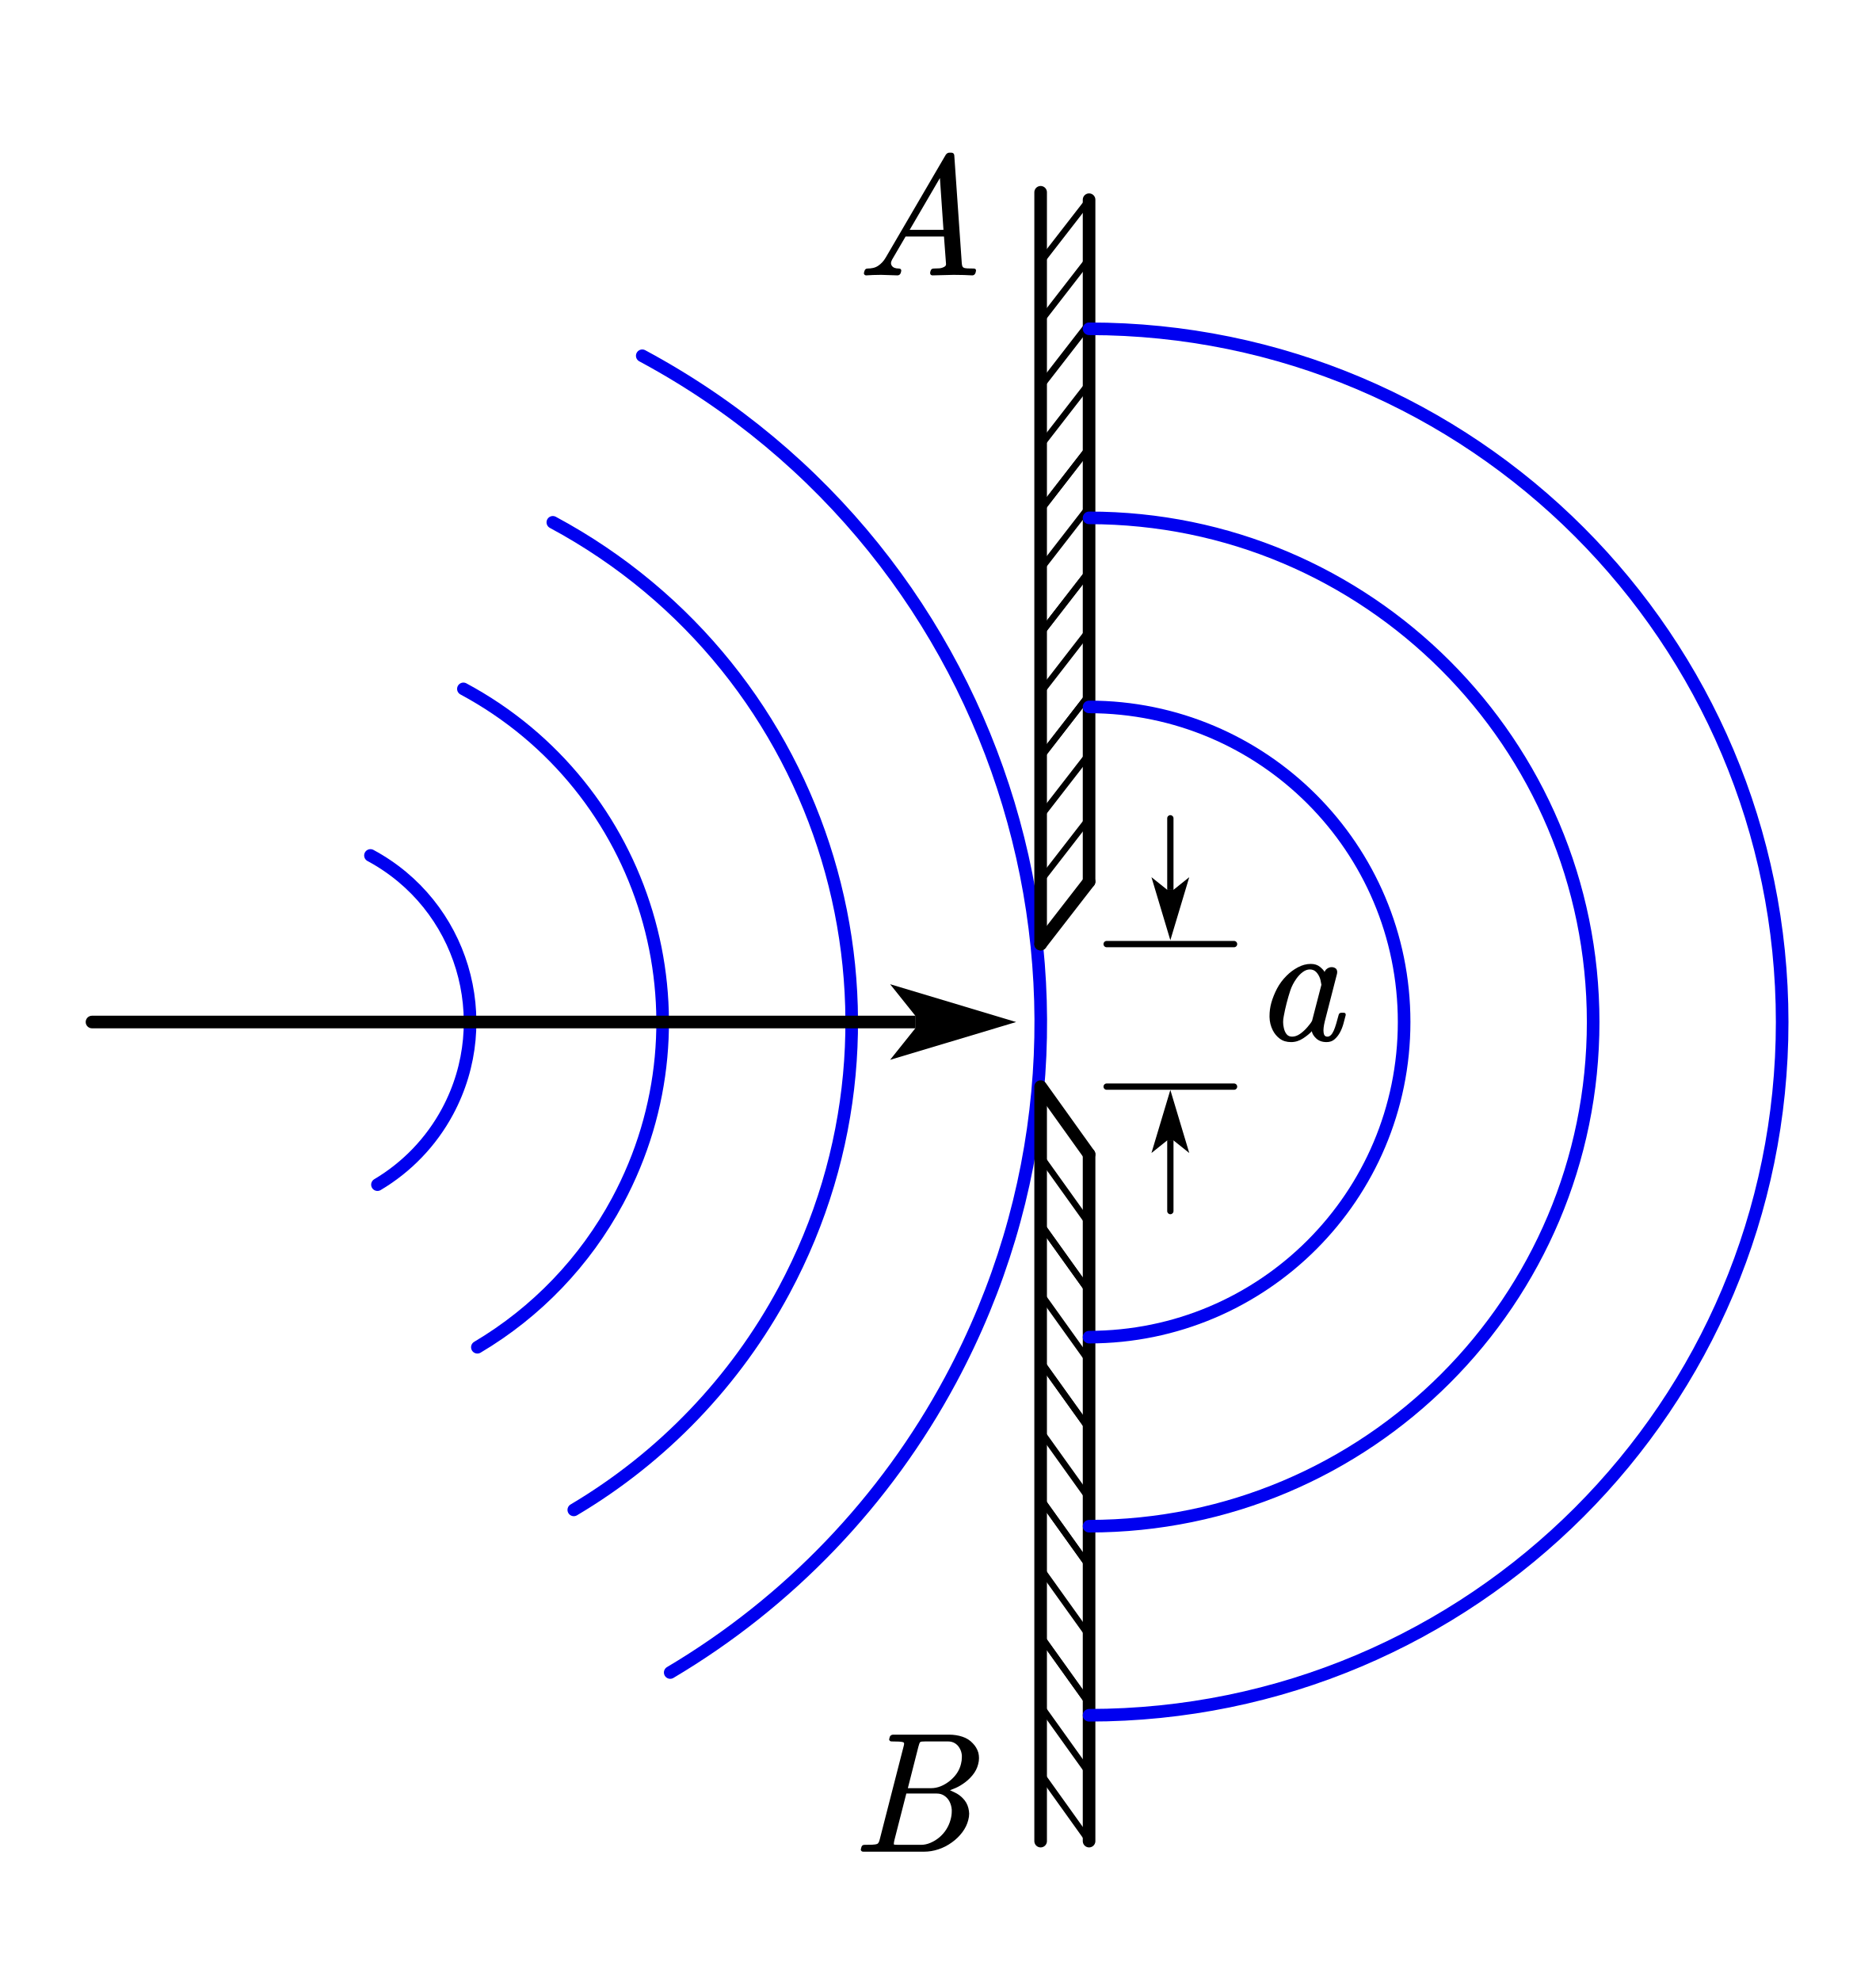
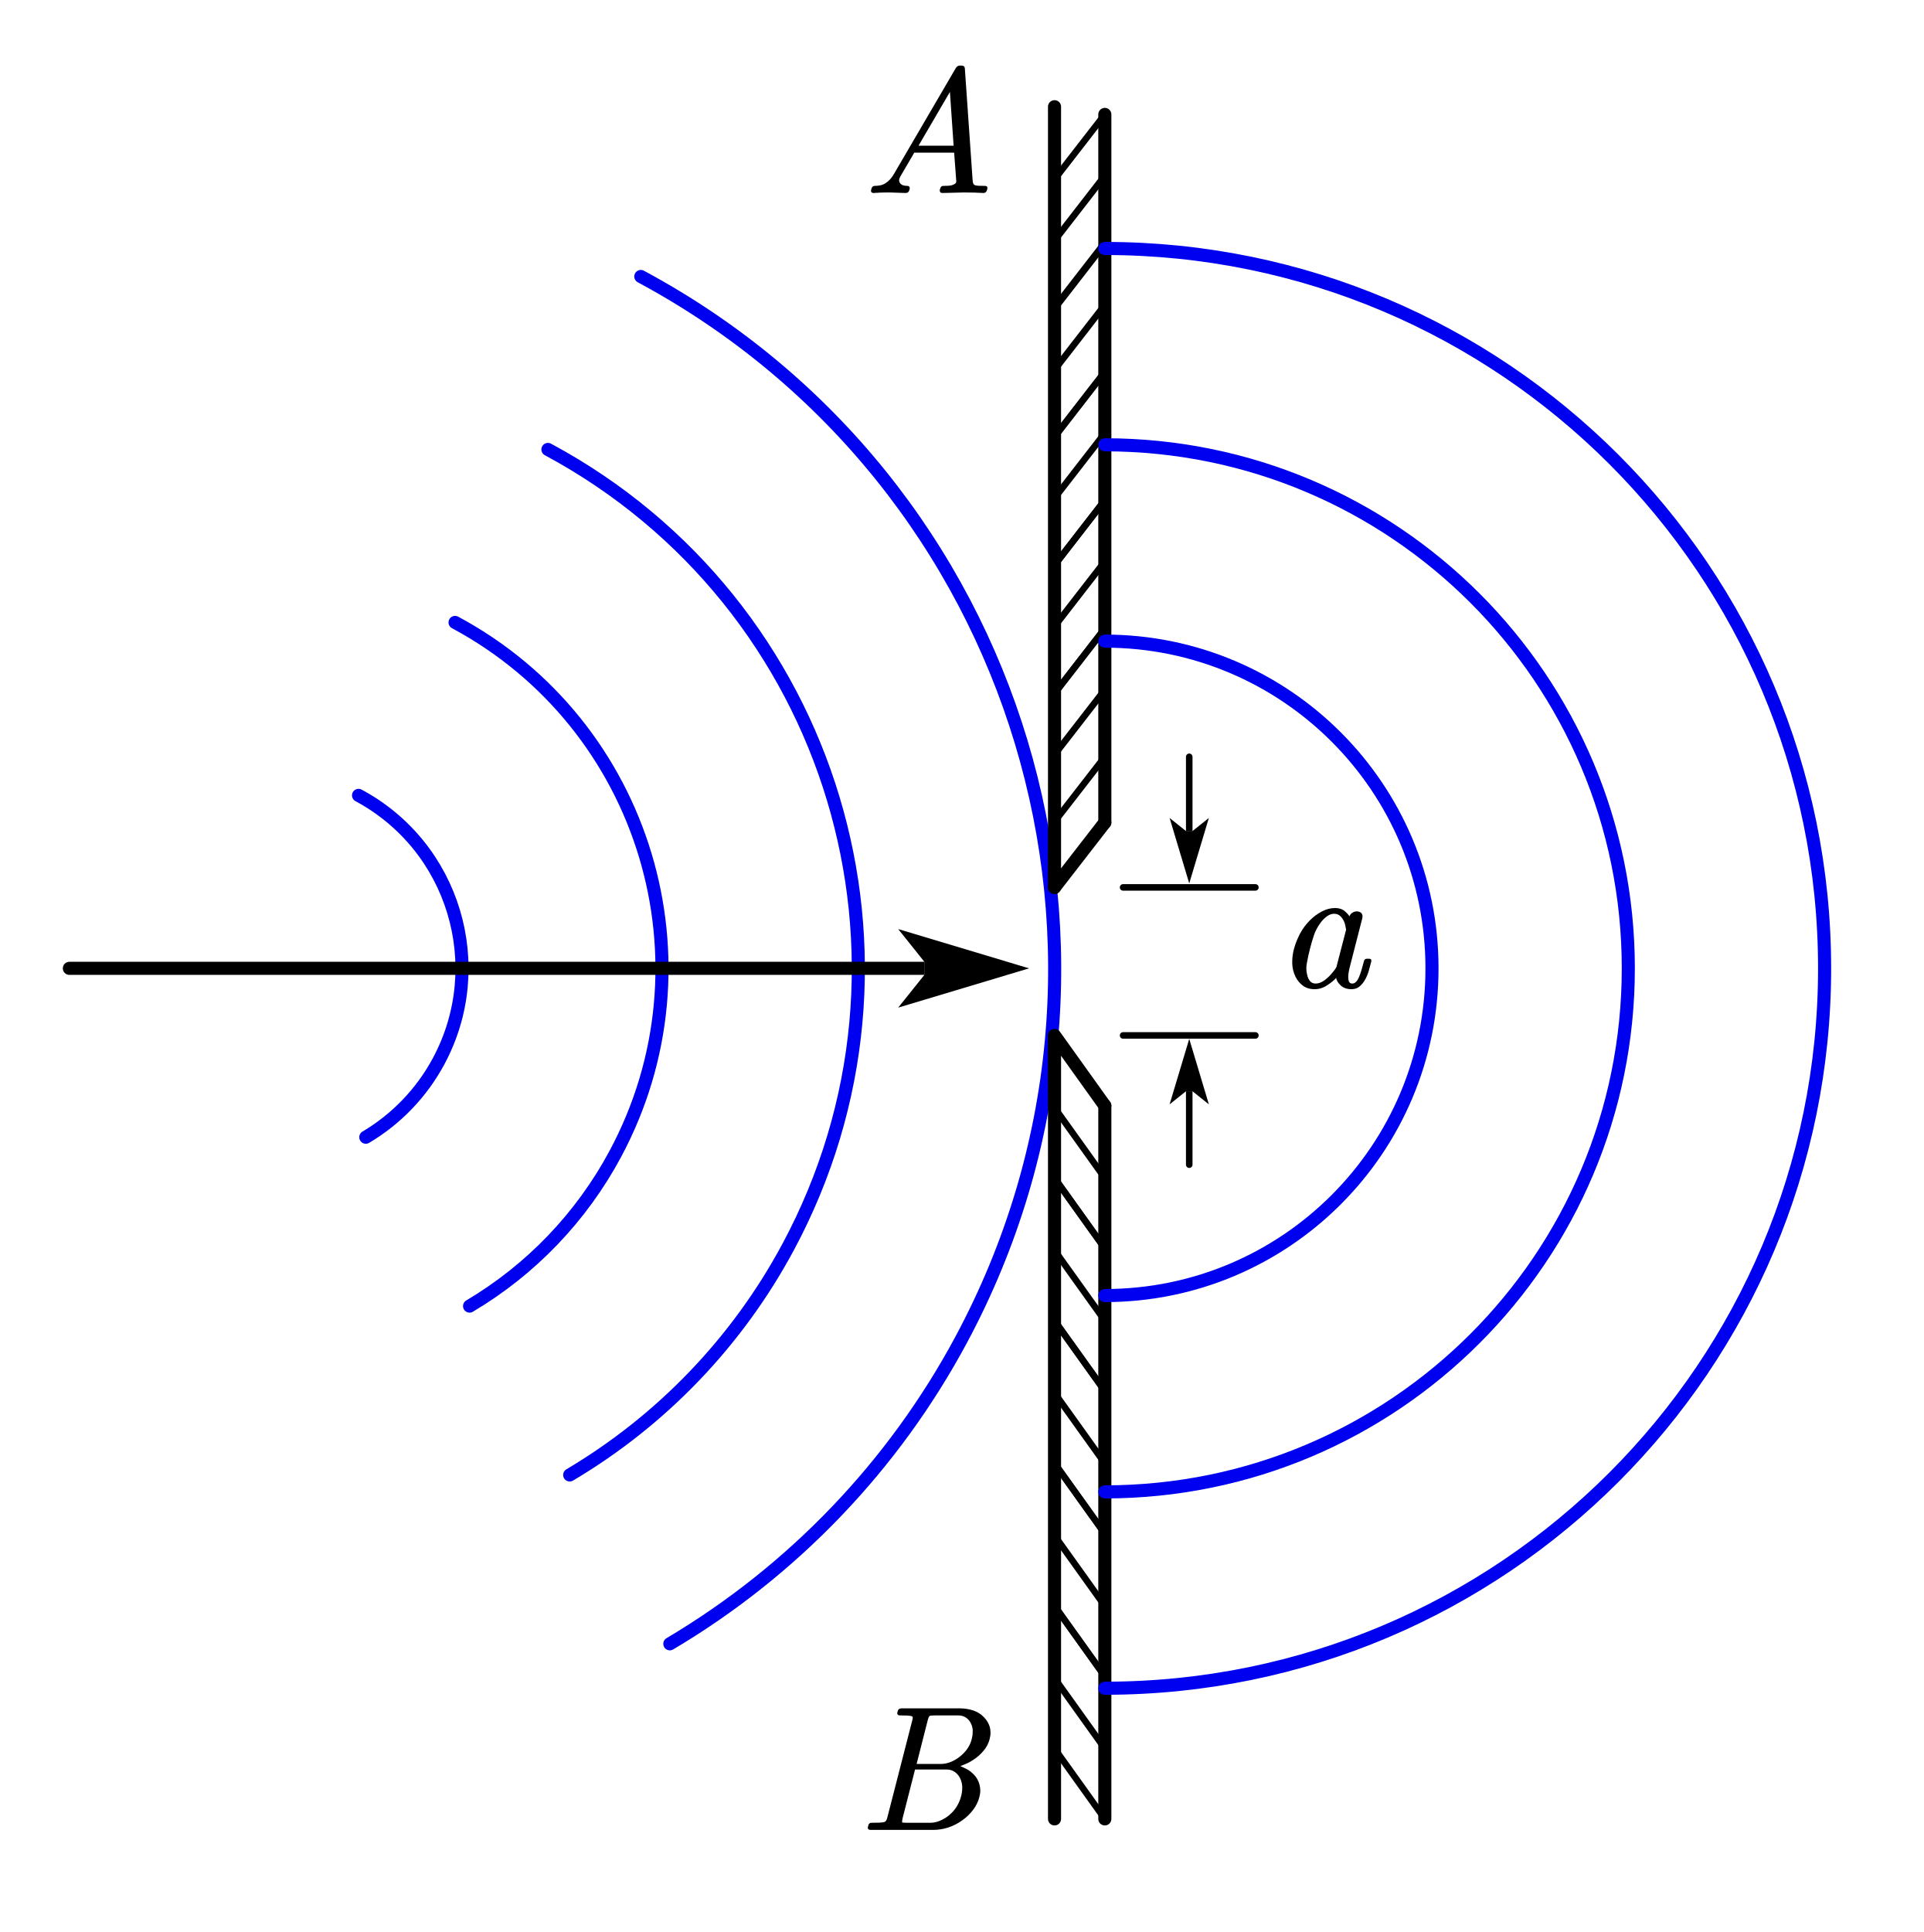
- <svg xmlns="http://www.w3.org/2000/svg" width="445.98pt" height="471pt" viewBox="0 0 445.98 471" version="1.1">
-   <g id="surface1">
-     <path style="fill:none;stroke-width:15;stroke-linecap:round;stroke-linejoin:round;stroke:rgb(0%,0%,94.099%);stroke-opacity:1;stroke-miterlimit:10;" d="M 551.579 1567.976 C 770.521 1450.389 852.717 1177.577 735.112 958.611 C 696.361 886.464 638.663 826.243 568.217 784.479 " transform="matrix(0.199789,0,0,-0.199785,0,477.0478)" />
-     <path style="fill:none;stroke-width:15;stroke-linecap:round;stroke-linejoin:round;stroke:rgb(0%,0%,94.099%);stroke-opacity:1;stroke-miterlimit:10;" d="M 658.039 1766.197 C 986.452 1589.816 1109.727 1180.588 933.349 852.169 C 875.221 743.928 788.646 653.616 682.987 590.932 " transform="matrix(0.199789,0,0,-0.199785,0,477.0478)" />
-     <path style="fill:none;stroke-width:15;stroke-linecap:round;stroke-linejoin:round;stroke:rgb(0%,0%,94.099%);stroke-opacity:1;stroke-miterlimit:10;" d="M 764.479 1964.417 C 1202.383 1729.243 1366.737 1183.618 1131.566 745.707 C 1054.063 601.392 938.648 480.97 797.757 397.404 " transform="matrix(0.199789,0,0,-0.199785,0,477.0478)" />
-     <path style="fill:none;stroke-width:15;stroke-linecap:round;stroke-linejoin:round;stroke:rgb(0%,0%,94.099%);stroke-opacity:1;stroke-miterlimit:10;" d="M 440.954 1369.756 C 550.425 1310.943 591.523 1174.546 532.731 1065.073 C 513.355 1028.999 484.496 998.889 449.283 977.988 " transform="matrix(0.199789,0,0,-0.199785,0,477.0478)" />
-     <path style=" stroke:none;fill-rule:nonzero;fill:rgb(0%,0%,0%);fill-opacity:1;" d="M 21.879 241.496 L 217.695 241.496 L 217.695 244.492 L 21.879 244.492 C 21.051 244.492 20.379 243.824 20.379 242.996 C 20.379 242.168 21.051 241.496 21.879 241.496 Z M 241.645 242.996 L 211.676 234.004 L 217.668 241.496 L 217.668 244.492 L 211.676 251.984 Z M 241.645 242.996 " />
-     <path style="fill:none;stroke-width:15;stroke-linecap:round;stroke-linejoin:round;stroke:rgb(0%,0%,0%);stroke-opacity:1;stroke-miterlimit:10;" d="M 1238.672 2158.962 L 1238.672 1264.271 " transform="matrix(0.199789,0,0,-0.199785,0,477.0478)" />
-     <path style="fill:none;stroke-width:15;stroke-linecap:round;stroke-linejoin:round;stroke:rgb(0%,0%,0%);stroke-opacity:1;stroke-miterlimit:10;" d="M 1238.672 1091.625 L 1238.672 196.759 " transform="matrix(0.199789,0,0,-0.199785,0,477.0478)" />
-     <path style="fill:none;stroke-width:15;stroke-linecap:round;stroke-linejoin:round;stroke:rgb(0%,0%,0%);stroke-opacity:1;stroke-miterlimit:10;" d="M 1296.33 2150.144 L 1296.33 1338.629 " transform="matrix(0.199789,0,0,-0.199785,0,477.0478)" />
-     <path style="fill:none;stroke-width:15;stroke-linecap:round;stroke-linejoin:round;stroke:rgb(0%,0%,0%);stroke-opacity:1;stroke-miterlimit:10;" d="M 1296.33 1014.062 L 1296.33 196.759 " transform="matrix(0.199789,0,0,-0.199785,0,477.0478)" />
-     <path style="fill:none;stroke-width:15;stroke-linecap:round;stroke-linejoin:round;stroke:rgb(0%,0%,0%);stroke-opacity:1;stroke-miterlimit:10;" d="M 1238.672 1264.271 L 1296.33 1338.629 " transform="matrix(0.199789,0,0,-0.199785,0,477.0478)" />
-     <path style="fill:none;stroke-width:7.5;stroke-linecap:round;stroke-linejoin:round;stroke:rgb(0%,0%,0%);stroke-opacity:1;stroke-miterlimit:10;" d="M 1238.672 1339.606 L 1296.33 1413.963 " transform="matrix(0.199789,0,0,-0.199785,0,477.0478)" />
-     <path style="fill:none;stroke-width:7.5;stroke-linecap:round;stroke-linejoin:round;stroke:rgb(0%,0%,0%);stroke-opacity:1;stroke-miterlimit:10;" d="M 1238.672 1416.446 L 1296.33 1490.784 " transform="matrix(0.199789,0,0,-0.199785,0,477.0478)" />
-     <path style="fill:none;stroke-width:7.5;stroke-linecap:round;stroke-linejoin:round;stroke:rgb(0%,0%,0%);stroke-opacity:1;stroke-miterlimit:10;" d="M 1238.672 1486.639 L 1296.33 1560.977 " transform="matrix(0.199789,0,0,-0.199785,0,477.0478)" />
-     <path style="fill:none;stroke-width:7.5;stroke-linecap:round;stroke-linejoin:round;stroke:rgb(0%,0%,0%);stroke-opacity:1;stroke-miterlimit:10;" d="M 1238.672 1486.639 L 1296.33 1560.977 " transform="matrix(0.199789,0,0,-0.199785,0,477.0478)" />
-     <path style="fill:none;stroke-width:7.5;stroke-linecap:round;stroke-linejoin:round;stroke:rgb(0%,0%,0%);stroke-opacity:1;stroke-miterlimit:10;" d="M 1238.672 1563.46 L 1296.33 1637.797 " transform="matrix(0.199789,0,0,-0.199785,0,477.0478)" />
-     <path style="fill:none;stroke-width:7.5;stroke-linecap:round;stroke-linejoin:round;stroke:rgb(0%,0%,0%);stroke-opacity:1;stroke-miterlimit:10;" d="M 1238.672 1633.652 L 1296.33 1708.009 " transform="matrix(0.199789,0,0,-0.199785,0,477.0478)" />
-     <path style="fill:none;stroke-width:7.5;stroke-linecap:round;stroke-linejoin:round;stroke:rgb(0%,0%,0%);stroke-opacity:1;stroke-miterlimit:10;" d="M 1238.672 1633.652 L 1296.33 1708.009 " transform="matrix(0.199789,0,0,-0.199785,0,477.0478)" />
-     <path style="fill:none;stroke-width:7.5;stroke-linecap:round;stroke-linejoin:round;stroke:rgb(0%,0%,0%);stroke-opacity:1;stroke-miterlimit:10;" d="M 1238.672 1710.473 L 1296.33 1784.811 " transform="matrix(0.199789,0,0,-0.199785,0,477.0478)" />
-     <path style="fill:none;stroke-width:7.5;stroke-linecap:round;stroke-linejoin:round;stroke:rgb(0%,0%,0%);stroke-opacity:1;stroke-miterlimit:10;" d="M 1238.672 1780.665 L 1296.33 1855.023 " transform="matrix(0.199789,0,0,-0.199785,0,477.0478)" />
-     <path style="fill:none;stroke-width:7.5;stroke-linecap:round;stroke-linejoin:round;stroke:rgb(0%,0%,0%);stroke-opacity:1;stroke-miterlimit:10;" d="M 1238.672 1780.665 L 1296.33 1855.023 " transform="matrix(0.199789,0,0,-0.199785,0,477.0478)" />
-     <path style="fill:none;stroke-width:7.5;stroke-linecap:round;stroke-linejoin:round;stroke:rgb(0%,0%,0%);stroke-opacity:1;stroke-miterlimit:10;" d="M 1238.672 1857.506 L 1296.33 1931.843 " transform="matrix(0.199789,0,0,-0.199785,0,477.0478)" />
-     <path style="fill:none;stroke-width:7.5;stroke-linecap:round;stroke-linejoin:round;stroke:rgb(0%,0%,0%);stroke-opacity:1;stroke-miterlimit:10;" d="M 1238.672 1927.698 L 1296.33 2002.036 " transform="matrix(0.199789,0,0,-0.199785,0,477.0478)" />
-     <path style="fill:none;stroke-width:7.5;stroke-linecap:round;stroke-linejoin:round;stroke:rgb(0%,0%,0%);stroke-opacity:1;stroke-miterlimit:10;" d="M 1238.672 1928.774 L 1296.33 2003.131 " transform="matrix(0.199789,0,0,-0.199785,0,477.0478)" />
-     <path style="fill:none;stroke-width:7.5;stroke-linecap:round;stroke-linejoin:round;stroke:rgb(0%,0%,0%);stroke-opacity:1;stroke-miterlimit:10;" d="M 1238.672 2005.614 L 1296.33 2079.951 " transform="matrix(0.199789,0,0,-0.199785,0,477.0478)" />
-     <path style="fill:none;stroke-width:7.5;stroke-linecap:round;stroke-linejoin:round;stroke:rgb(0%,0%,0%);stroke-opacity:1;stroke-miterlimit:10;" d="M 1238.672 2075.806 L 1296.33 2150.144 " transform="matrix(0.199789,0,0,-0.199785,0,477.0478)" />
-     <path style="fill:none;stroke-width:15;stroke-linecap:round;stroke-linejoin:round;stroke:rgb(0%,0%,0%);stroke-opacity:1;stroke-miterlimit:10;" d="M 1238.672 1094.636 L 1296.33 1014.062 " transform="matrix(0.199789,0,0,-0.199785,0,477.0478)" />
-     <path style="fill:none;stroke-width:7.5;stroke-linecap:round;stroke-linejoin:round;stroke:rgb(0%,0%,0%);stroke-opacity:1;stroke-miterlimit:10;" d="M 1238.672 1011.813 L 1296.33 931.238 " transform="matrix(0.199789,0,0,-0.199785,0,477.0478)" />
-     <path style="fill:none;stroke-width:7.5;stroke-linecap:round;stroke-linejoin:round;stroke:rgb(0%,0%,0%);stroke-opacity:1;stroke-miterlimit:10;" d="M 1238.672 931.18 L 1296.33 850.605 " transform="matrix(0.199789,0,0,-0.199785,0,477.0478)" />
-     <path style="fill:none;stroke-width:7.5;stroke-linecap:round;stroke-linejoin:round;stroke:rgb(0%,0%,0%);stroke-opacity:1;stroke-miterlimit:10;" d="M 1238.672 931.18 L 1296.33 850.605 " transform="matrix(0.199789,0,0,-0.199785,0,477.0478)" />
-     <path style="fill:none;stroke-width:7.5;stroke-linecap:round;stroke-linejoin:round;stroke:rgb(0%,0%,0%);stroke-opacity:1;stroke-miterlimit:10;" d="M 1238.672 848.337 L 1296.33 767.762 " transform="matrix(0.199789,0,0,-0.199785,0,477.0478)" />
-     <path style="fill:none;stroke-width:7.5;stroke-linecap:round;stroke-linejoin:round;stroke:rgb(0%,0%,0%);stroke-opacity:1;stroke-miterlimit:10;" d="M 1238.672 767.723 L 1296.33 687.148 " transform="matrix(0.199789,0,0,-0.199785,0,477.0478)" />
-     <path style="fill:none;stroke-width:7.5;stroke-linecap:round;stroke-linejoin:round;stroke:rgb(0%,0%,0%);stroke-opacity:1;stroke-miterlimit:10;" d="M 1238.672 767.723 L 1296.33 687.148 " transform="matrix(0.199789,0,0,-0.199785,0,477.0478)" />
-     <path style="fill:none;stroke-width:7.5;stroke-linecap:round;stroke-linejoin:round;stroke:rgb(0%,0%,0%);stroke-opacity:1;stroke-miterlimit:10;" d="M 1238.672 684.88 L 1296.33 604.305 " transform="matrix(0.199789,0,0,-0.199785,0,477.0478)" />
-     <path style="fill:none;stroke-width:7.5;stroke-linecap:round;stroke-linejoin:round;stroke:rgb(0%,0%,0%);stroke-opacity:1;stroke-miterlimit:10;" d="M 1238.672 604.247 L 1296.33 523.672 " transform="matrix(0.199789,0,0,-0.199785,0,477.0478)" />
-     <path style="fill:none;stroke-width:7.5;stroke-linecap:round;stroke-linejoin:round;stroke:rgb(0%,0%,0%);stroke-opacity:1;stroke-miterlimit:10;" d="M 1238.672 604.247 L 1296.33 523.672 " transform="matrix(0.199789,0,0,-0.199785,0,477.0478)" />
-     <path style="fill:none;stroke-width:7.5;stroke-linecap:round;stroke-linejoin:round;stroke:rgb(0%,0%,0%);stroke-opacity:1;stroke-miterlimit:10;" d="M 1238.672 521.424 L 1296.33 440.849 " transform="matrix(0.199789,0,0,-0.199785,0,477.0478)" />
-     <path style="fill:none;stroke-width:7.5;stroke-linecap:round;stroke-linejoin:round;stroke:rgb(0%,0%,0%);stroke-opacity:1;stroke-miterlimit:10;" d="M 1238.672 440.79 L 1296.33 360.215 " transform="matrix(0.199789,0,0,-0.199785,0,477.0478)" />
-     <path style="fill:none;stroke-width:7.5;stroke-linecap:round;stroke-linejoin:round;stroke:rgb(0%,0%,0%);stroke-opacity:1;stroke-miterlimit:10;" d="M 1238.672 440.79 L 1296.33 360.215 " transform="matrix(0.199789,0,0,-0.199785,0,477.0478)" />
-     <path style="fill:none;stroke-width:7.5;stroke-linecap:round;stroke-linejoin:round;stroke:rgb(0%,0%,0%);stroke-opacity:1;stroke-miterlimit:10;" d="M 1238.672 357.947 L 1296.33 277.373 " transform="matrix(0.199789,0,0,-0.199785,0,477.0478)" />
-     <path style="fill:none;stroke-width:7.5;stroke-linecap:round;stroke-linejoin:round;stroke:rgb(0%,0%,0%);stroke-opacity:1;stroke-miterlimit:10;" d="M 1238.672 277.333 L 1296.33 196.759 " transform="matrix(0.199789,0,0,-0.199785,0,477.0478)" />
-     <path style=" stroke:none;fill-rule:nonzero;fill:rgb(0%,0%,0%);fill-opacity:1;" d="M 279.07 194.559 L 279.07 211.57 L 277.574 211.57 L 277.574 194.559 C 277.574 194.145 277.906 193.809 278.32 193.809 C 278.734 193.809 279.07 194.145 279.07 194.559 Z M 278.32 223.547 L 282.816 208.562 L 279.07 211.559 L 277.574 211.559 L 273.828 208.562 Z M 278.32 223.547 " />
-     <path style="fill:none;stroke-width:7.5;stroke-linecap:round;stroke-linejoin:round;stroke:rgb(0%,0%,0%);stroke-opacity:1;stroke-miterlimit:10;" d="M 1317.251 1264.271 L 1468.895 1264.271 " transform="matrix(0.199789,0,0,-0.199785,0,477.0478)" />
-     <path style="fill:none;stroke-width:7.5;stroke-linecap:round;stroke-linejoin:round;stroke:rgb(0%,0%,0%);stroke-opacity:1;stroke-miterlimit:10;" d="M 1317.251 1094.636 L 1468.895 1094.636 " transform="matrix(0.199789,0,0,-0.199785,0,477.0478)" />
-     <path style=" stroke:none;fill-rule:nonzero;fill:rgb(0%,0%,0%);fill-opacity:1;" d="M 277.574 287.945 L 277.574 271.121 L 279.07 271.121 L 279.07 287.945 C 279.07 288.359 278.734 288.695 278.32 288.695 C 277.906 288.695 277.574 288.359 277.574 287.945 Z M 278.32 259.148 L 273.828 274.133 L 277.574 271.137 L 279.07 271.137 L 282.816 274.133 Z M 278.32 259.148 " />
-     <path style=" stroke:none;fill-rule:evenodd;fill:rgb(0%,0%,0%);fill-opacity:1;" d="M 320.02 241.355 C 319.859 241.996 319.68 242.684 319.477 243.414 C 319.273 244.148 319.004 244.828 318.668 245.453 C 318.332 246.082 317.906 246.625 317.395 247.082 C 316.883 247.539 316.246 247.766 315.477 247.766 C 314.453 247.766 313.637 247.484 313.023 246.914 C 312.41 246.348 312.059 245.77 311.961 245.18 C 311.504 245.703 310.82 246.266 309.914 246.867 C 309.004 247.469 308.043 247.766 307.035 247.766 C 305.973 247.766 305.078 247.5 304.359 246.965 C 303.637 246.43 303.078 245.754 302.672 244.945 C 302.188 243.977 301.93 242.938 301.906 241.824 L 301.906 241.531 C 301.906 240.5 302.047 239.469 302.328 238.434 C 302.652 237.297 303.102 236.176 303.68 235.062 C 304.262 233.953 305.027 232.918 305.984 231.965 C 306.766 231.18 307.656 230.52 308.66 229.984 C 309.664 229.449 310.684 229.18 311.719 229.18 C 312.621 229.18 313.355 229.418 313.922 229.895 C 314.488 230.375 314.844 230.77 314.992 231.082 L 314.91 231.414 C 315.004 230.93 315.23 230.566 315.586 230.316 C 315.945 230.07 316.305 229.945 316.668 229.945 C 317.086 229.945 317.434 230.07 317.719 230.316 C 317.895 230.512 317.988 230.773 318 231.102 C 318 231.219 317.988 231.352 317.961 231.492 L 315.051 242.824 C 314.918 243.363 314.824 243.867 314.77 244.336 C 314.742 244.57 314.73 244.789 314.73 244.984 C 314.73 245.152 314.742 245.336 314.77 245.531 C 314.809 245.848 314.906 246.082 315.051 246.238 C 315.199 246.395 315.41 246.473 315.68 246.473 C 315.961 246.473 316.227 246.355 316.477 246.121 C 316.727 245.887 316.953 245.535 317.164 245.074 C 317.371 244.609 317.57 244.051 317.758 243.406 C 317.949 242.758 318.141 242.055 318.344 241.297 C 318.426 240.957 318.652 240.789 319.031 240.785 L 319.496 240.785 C 319.848 240.789 320.02 240.93 320.02 241.219 Z M 314.242 234.141 C 314.191 233.906 314.145 233.66 314.102 233.406 C 314.062 233.152 314 232.898 313.922 232.648 C 313.707 232.035 313.398 231.523 313.004 231.113 C 312.605 230.699 312.102 230.492 311.496 230.492 C 310.934 230.492 310.375 230.699 309.82 231.102 C 309.27 231.508 308.766 232.027 308.309 232.668 C 307.66 233.574 307.176 234.512 306.852 235.484 C 306.531 236.457 306.234 237.473 305.965 238.531 C 305.695 239.578 305.473 240.594 305.297 241.57 C 305.191 242.07 305.137 242.539 305.137 242.984 C 305.137 243.453 305.191 243.91 305.297 244.355 C 305.418 244.969 305.637 245.477 305.953 245.875 C 306.27 246.277 306.711 246.473 307.277 246.473 C 307.895 246.473 308.52 246.258 309.145 245.828 C 309.77 245.395 310.352 244.867 310.891 244.238 C 311.105 243.977 311.312 243.727 311.508 243.484 C 311.703 243.242 311.875 242.984 312.023 242.707 Z M 314.242 234.141 " />
-     <path style="fill:none;stroke-width:15;stroke-linecap:round;stroke-linejoin:round;stroke:rgb(0%,0%,94.099%);stroke-opacity:1;stroke-miterlimit:10;" d="M 1296.33 1546.527 C 1503.444 1546.527 1671.336 1378.632 1671.336 1171.516 C 1671.336 964.418 1503.444 796.523 1296.33 796.523 " transform="matrix(0.199789,0,0,-0.199785,0,477.0478)" />
-     <path style="fill:none;stroke-width:15;stroke-linecap:round;stroke-linejoin:round;stroke:rgb(0%,0%,94.099%);stroke-opacity:1;stroke-miterlimit:10;" d="M 1296.33 1771.515 C 1627.716 1771.515 1896.339 1502.887 1896.339 1171.516 C 1896.339 840.144 1627.716 571.536 1296.35 571.516 " transform="matrix(0.199789,0,0,-0.199785,0,477.0478)" />
-     <path style="fill:none;stroke-width:15;stroke-linecap:round;stroke-linejoin:round;stroke:rgb(0%,0%,94.099%);stroke-opacity:1;stroke-miterlimit:10;" d="M 1296.33 1996.522 C 1751.968 1996.522 2121.323 1627.161 2121.323 1171.516 C 2121.323 715.89 1751.968 346.529 1296.33 346.529 " transform="matrix(0.199789,0,0,-0.199785,0,477.0478)" />
-     <path style=" stroke:none;fill-rule:evenodd;fill:rgb(0%,0%,0%);fill-opacity:1;" d="M 231.984 64.883 C 231.836 65.277 231.578 65.473 231.215 65.473 C 229.871 65.395 228.527 65.355 227.195 65.355 L 226.527 65.355 C 224.953 65.379 223.371 65.422 221.785 65.473 C 221.422 65.473 221.227 65.301 221.199 64.961 L 221.199 64.805 L 221.277 64.473 C 221.387 64.043 221.648 63.832 222.066 63.844 C 222.562 63.844 223.008 63.828 223.398 63.797 C 223.789 63.766 224.168 63.648 224.531 63.453 C 224.664 63.387 224.781 63.297 224.875 63.176 C 224.926 63.074 224.961 62.969 224.973 62.863 L 224.973 62.746 L 224.488 56.234 L 215.359 56.234 L 212.148 61.727 C 211.977 62.043 211.887 62.328 211.887 62.59 C 211.887 62.812 211.953 63.016 212.09 63.195 C 212.387 63.629 212.938 63.844 213.746 63.844 C 214.109 63.844 214.305 64.004 214.332 64.316 C 214.332 64.395 214.316 64.48 214.289 64.57 L 214.211 64.883 C 214.062 65.277 213.801 65.473 213.422 65.473 C 212.184 65.422 210.957 65.379 209.746 65.355 L 209.203 65.355 C 208.152 65.355 207.086 65.395 206.012 65.473 C 205.809 65.473 205.66 65.406 205.566 65.277 C 205.484 65.199 205.445 65.105 205.445 65 C 205.445 64.922 205.457 64.844 205.484 64.766 L 205.566 64.473 C 205.672 64.043 205.938 63.832 206.352 63.844 C 206.785 63.844 207.207 63.801 207.625 63.707 C 208.043 63.617 208.434 63.453 208.797 63.219 C 209.16 62.98 209.5 62.699 209.809 62.363 C 210.117 62.031 210.395 61.656 210.637 61.234 L 224.895 36.824 C 225.137 36.461 225.445 36.285 225.824 36.297 L 226.207 36.297 C 226.637 36.297 226.879 36.5 226.934 36.902 L 228.711 62.453 C 228.738 62.793 228.777 63.051 228.832 63.227 C 228.887 63.402 228.98 63.531 229.113 63.609 C 229.305 63.727 229.617 63.797 230.055 63.816 C 230.492 63.836 230.984 63.844 231.539 63.844 C 231.914 63.844 232.105 64.004 232.105 64.316 C 232.105 64.395 232.09 64.48 232.062 64.57 Z M 223.52 42.332 L 216.332 54.648 L 224.367 54.648 Z M 223.52 42.332 " />
-     <path style=" stroke:none;fill-rule:evenodd;fill:rgb(0%,0%,0%);fill-opacity:1;" d="M 232.617 419.449 C 232.387 420.395 231.934 421.273 231.254 422.098 C 230.574 422.922 229.789 423.621 228.898 424.195 C 228.199 424.668 227.484 425.039 226.75 425.312 C 226.016 425.59 225.754 425.707 225.973 425.668 C 225.934 425.652 226.285 425.82 227.031 426.168 C 227.781 426.516 228.438 426.988 229 427.586 C 229.633 428.23 230.066 429 230.293 429.902 C 230.402 430.348 230.461 430.785 230.477 431.215 C 230.477 431.711 230.402 432.23 230.254 432.766 C 229.996 433.77 229.527 434.734 228.84 435.648 C 228.152 436.562 227.332 437.359 226.375 438.039 C 225.367 438.77 224.293 439.324 223.156 439.695 C 222.02 440.07 220.883 440.254 219.75 440.254 L 205.289 440.254 C 205.09 440.254 204.941 440.195 204.848 440.078 C 204.754 439.988 204.703 439.891 204.703 439.785 C 204.703 439.707 204.719 439.629 204.746 439.547 L 204.828 439.254 C 204.906 438.824 205.168 438.613 205.613 438.625 C 206.246 438.629 206.84 438.617 207.391 438.598 C 207.941 438.578 208.359 438.512 208.645 438.391 C 208.887 438.262 209.074 437.91 209.211 437.332 L 214.883 415.234 C 214.965 414.945 215.004 414.727 215.004 414.566 C 215.004 414.41 214.973 414.32 214.902 414.293 C 214.715 414.18 214.348 414.105 213.805 414.078 C 213.258 414.055 212.664 414.039 212.016 414.039 C 211.812 414.039 211.664 413.977 211.57 413.844 C 211.492 413.762 211.449 413.668 211.449 413.547 C 211.449 413.473 211.473 413.398 211.512 413.332 L 211.57 413.039 C 211.613 412.855 211.711 412.707 211.863 412.598 C 212.02 412.488 212.184 412.434 212.359 412.43 L 225.75 412.43 C 226.855 412.434 227.898 412.598 228.879 412.922 C 229.863 413.25 230.676 413.762 231.324 414.473 C 231.957 415.113 232.402 415.855 232.656 416.703 C 232.766 417.141 232.816 417.574 232.816 418.02 C 232.816 418.492 232.75 418.965 232.617 419.449 Z M 228.535 419.375 C 228.672 418.852 228.738 418.328 228.738 417.805 L 228.738 417.332 C 228.684 416.707 228.496 416.125 228.172 415.59 C 227.891 415.105 227.516 414.727 227.051 414.449 C 226.586 414.18 226.047 414.039 225.426 414.039 L 220.094 414.039 C 219.379 414.039 218.969 414.086 218.863 414.176 C 218.699 414.309 218.547 414.688 218.398 415.312 L 215.895 425.156 L 221.406 425.156 C 222.176 425.156 222.938 425.008 223.691 424.707 C 224.445 424.406 225.164 423.98 225.852 423.43 C 227.277 422.281 228.172 420.93 228.535 419.375 Z M 226.051 432.645 C 226.242 431.98 226.336 431.32 226.336 430.668 L 226.336 430.254 C 226.281 429.523 226.086 428.852 225.75 428.234 C 225.453 427.699 225.051 427.266 224.547 426.934 C 224.043 426.598 223.453 426.434 222.781 426.43 L 215.531 426.43 L 212.723 437.41 C 212.613 437.855 212.562 438.176 212.562 438.371 C 212.562 438.477 212.566 438.535 212.582 438.547 C 212.609 438.59 212.961 438.613 213.633 438.625 L 219.023 438.625 C 219.766 438.629 220.512 438.469 221.266 438.148 C 222.02 437.828 222.715 437.406 223.348 436.883 C 224.047 436.293 224.621 435.637 225.074 434.902 C 225.523 434.172 225.852 433.418 226.051 432.645 Z M 226.051 432.645 " />
+ <svg xmlns="http://www.w3.org/2000/svg" xmlns:xlink="http://www.w3.org/1999/xlink" version="1.1" id="Layer_1" x="0px" y="0px" viewBox="0 0 234.96 235.92" style="enable-background:new 0 0 234.96 235.92;" xml:space="preserve">
+   <style type="text/css">
+ 	.st0{clip-path:url(#SVGID_2_);}
+ 	.st1{clip-path:url(#SVGID_4_);}
+ 	
+ 		.st2{clip-path:url(#SVGID_6_);fill:none;stroke:#0000F0;stroke-width:1.598;stroke-linecap:round;stroke-linejoin:round;stroke-miterlimit:10;}
+ 	.st3{clip-path:url(#SVGID_6_);}
+ 	
+ 		.st4{clip-path:url(#SVGID_6_);fill:none;stroke:#000000;stroke-width:1.598;stroke-linecap:round;stroke-linejoin:round;stroke-miterlimit:10;}
+ 	
+ 		.st5{clip-path:url(#SVGID_6_);fill:none;stroke:#000000;stroke-width:0.799;stroke-linecap:round;stroke-linejoin:round;stroke-miterlimit:10;}
+ 	.st6{clip-path:url(#SVGID_8_);fill-rule:evenodd;clip-rule:evenodd;}
+ 	.st7{clip-path:url(#SVGID_10_);fill-rule:evenodd;clip-rule:evenodd;}
+ 	.st8{clip-path:url(#SVGID_12_);fill-rule:evenodd;clip-rule:evenodd;}
+ </style>
+   <g>
+     <defs>
+       <rect id="SVGID_1_" x="0" width="234.96" height="235.92" />
+     </defs>
+     <clipPath id="SVGID_2_">
+       <use xlink:href="#SVGID_1_" style="overflow:visible;" />
+     </clipPath>
+     <g class="st0">
+ 	</g>
+   </g>
+   <g>
+     <defs>
+       <rect id="SVGID_3_" y="-0" width="234.96" height="235.92" />
+     </defs>
+     <clipPath id="SVGID_4_">
+       <use xlink:href="#SVGID_3_" style="overflow:visible;" />
+     </clipPath>
+     <g class="st1">
+       <defs>
+         <rect id="SVGID_5_" y="0.002" width="234.749" height="235.747" />
+       </defs>
+       <clipPath id="SVGID_6_">
+         <use xlink:href="#SVGID_5_" style="overflow:visible;" />
+       </clipPath>
+       <path class="st2" d="M55.576,76.005c23.33,12.528,32.086,41.598,19.557,64.928    c-4.129,7.689-10.278,14.104-17.785,18.556" />
+       <path class="st2" d="M66.919,54.883c34.995,18.794,48.129,62.398,29.335,97.392    c-6.193,11.533-15.417,21.157-26.677,27.834" />
+       <path class="st2" d="M78.261,33.762c46.661,25.058,64.173,83.196,39.115,129.856    c-8.259,15.377-20.556,28.208-35.57,37.111" />
+       <path class="st2" d="M43.789,97.125c11.664,6.264,16.043,20.799,9.778,32.464    c-2.065,3.844-5.139,7.052-8.892,9.278" />
+       <path class="st3" d="M125.679,118.246l-15.983-4.795l3.197,3.996v1.598l-3.197,3.996    L125.679,118.246z M8.472,117.447h104.434v1.598H8.472    c-0.441,0-0.799-0.357-0.799-0.799C7.672,117.805,8.03,117.447,8.472,117.447z" />
+       <line class="st4" x1="128.788" y1="13.031" x2="128.788" y2="108.362" />
+       <line class="st4" x1="128.788" y1="126.76" x2="128.788" y2="222.11" />
+       <line class="st4" x1="134.931" y1="13.972" x2="134.931" y2="100.44" />
+       <line class="st4" x1="134.931" y1="135.023" x2="134.931" y2="222.11" />
+       <line class="st4" x1="128.788" y1="108.362" x2="134.931" y2="100.44" />
+       <line class="st5" x1="128.788" y1="100.336" x2="134.931" y2="92.415" />
+       <line class="st5" x1="128.788" y1="92.15" x2="134.931" y2="84.228" />
+       <line class="st5" x1="128.788" y1="84.672" x2="134.931" y2="76.749" />
+       <line class="st5" x1="128.788" y1="84.672" x2="134.931" y2="76.749" />
+       <line class="st5" x1="128.788" y1="76.485" x2="134.931" y2="68.563" />
+       <line class="st5" x1="128.788" y1="69.006" x2="134.931" y2="61.084" />
+       <line class="st5" x1="128.788" y1="69.006" x2="134.931" y2="61.084" />
+       <line class="st5" x1="128.788" y1="60.82" x2="134.931" y2="52.898" />
+       <line class="st5" x1="128.788" y1="53.341" x2="134.931" y2="45.419" />
+       <line class="st5" x1="128.788" y1="53.341" x2="134.931" y2="45.419" />
+       <line class="st5" x1="128.788" y1="45.155" x2="134.931" y2="37.232" />
+       <line class="st5" x1="128.788" y1="37.676" x2="134.931" y2="29.753" />
+       <line class="st5" x1="128.788" y1="37.558" x2="134.932" y2="29.637" />
+       <line class="st5" x1="128.788" y1="29.373" x2="134.932" y2="21.451" />
+       <line class="st5" x1="128.788" y1="21.893" x2="134.932" y2="13.972" />
+       <line class="st4" x1="128.788" y1="126.438" x2="134.932" y2="135.023" />
+       <line class="st5" x1="128.788" y1="135.265" x2="134.931" y2="143.85" />
+       <line class="st5" x1="128.788" y1="143.855" x2="134.931" y2="152.441" />
+       <line class="st5" x1="128.788" y1="143.855" x2="134.931" y2="152.441" />
+       <line class="st5" x1="128.788" y1="152.683" x2="134.931" y2="161.268" />
+       <line class="st5" x1="128.788" y1="161.273" x2="134.931" y2="169.858" />
+       <line class="st5" x1="128.788" y1="161.273" x2="134.932" y2="169.858" />
+       <line class="st5" x1="128.788" y1="170.1" x2="134.931" y2="178.685" />
+       <line class="st5" x1="128.788" y1="178.69" x2="134.931" y2="187.275" />
+       <line class="st5" x1="128.788" y1="178.69" x2="134.931" y2="187.275" />
+       <line class="st5" x1="128.788" y1="187.517" x2="134.931" y2="196.102" />
+       <line class="st5" x1="128.788" y1="196.108" x2="134.931" y2="204.693" />
+       <line class="st5" x1="128.788" y1="196.108" x2="134.932" y2="204.693" />
+       <line class="st5" x1="128.788" y1="204.934" x2="134.932" y2="213.519" />
+       <line class="st5" x1="128.788" y1="213.525" x2="134.932" y2="222.11" />
+       <path class="st3" d="M145.24,107.873l2.397-7.991l-1.998,1.598h-0.799l-1.998-1.598    L145.24,107.873z M145.64,92.415v9.072h-0.799v-9.072    c0-0.221,0.179-0.4,0.4-0.4C145.461,92.015,145.64,92.194,145.64,92.415z" />
+       <line class="st5" x1="137.162" y1="108.362" x2="153.319" y2="108.362" />
+       <line class="st5" x1="137.162" y1="126.438" x2="153.319" y2="126.438" />
+       <path class="st3" d="M145.24,126.861l-2.397,7.991l1.998-1.598h0.799l1.998,1.598    L145.24,126.861z M144.841,142.22v-8.973h0.799v8.973    c0,0.222-0.179,0.4-0.4,0.4C145.02,142.62,144.841,142.442,144.841,142.22z    " />
+       <g class="st3">
+         <defs>
+           <rect id="SVGID_7_" x="153.825" y="97.328" width="17.653" height="33.581" />
+         </defs>
+         <clipPath id="SVGID_8_">
+           <use xlink:href="#SVGID_7_" style="overflow:visible;" />
+         </clipPath>
+         <path class="st6" d="M164.399,113.524c-0.029-0.125-0.053-0.256-0.075-0.391     c-0.022-0.136-0.054-0.27-0.097-0.403c-0.114-0.327-0.278-0.601-0.49-0.82     c-0.212-0.219-0.48-0.329-0.803-0.33c-0.301,0.001-0.599,0.109-0.894,0.325     c-0.294,0.216-0.563,0.495-0.808,0.836c-0.345,0.482-0.603,0.982-0.775,1.501     c-0.172,0.52-0.331,1.061-0.474,1.626c-0.143,0.558-0.261,1.099-0.356,1.621     c-0.057,0.265-0.086,0.516-0.086,0.753c0,0.252,0.029,0.495,0.086,0.732     c0.065,0.328,0.182,0.599,0.35,0.811c0.169,0.213,0.404,0.319,0.705,0.318     c0.331,0.001,0.663-0.114,0.997-0.344c0.334-0.23,0.644-0.513,0.931-0.848     c0.115-0.139,0.225-0.273,0.329-0.402c0.105-0.129,0.196-0.267,0.274-0.414     L164.399,113.524z M167.479,117.373c-0.085,0.343-0.182,0.709-0.29,1.099     c-0.108,0.391-0.252,0.753-0.432,1.088c-0.179,0.335-0.405,0.624-0.678,0.868     c-0.273,0.244-0.614,0.365-1.024,0.365c-0.545,0-0.982-0.151-1.308-0.454     c-0.327-0.303-0.515-0.612-0.565-0.926c-0.244,0.28-0.609,0.58-1.093,0.9     c-0.484,0.32-0.996,0.48-1.535,0.48c-0.567,0-1.043-0.143-1.427-0.428     c-0.384-0.286-0.684-0.645-0.899-1.078c-0.258-0.515-0.395-1.069-0.409-1.663     v-0.157c0-0.55,0.076-1.101,0.226-1.652c0.173-0.606,0.413-1.205,0.722-1.798     c0.309-0.592,0.718-1.143,1.228-1.653c0.417-0.418,0.893-0.769,1.427-1.055     c0.535-0.286,1.079-0.429,1.631-0.429c0.481,0.001,0.873,0.128,1.174,0.382     c0.302,0.255,0.492,0.465,0.571,0.632l-0.043,0.178     c0.05-0.258,0.17-0.452,0.361-0.585c0.191-0.132,0.383-0.199,0.576-0.199     c0.222,0.001,0.409,0.067,0.56,0.199c0.094,0.105,0.144,0.244,0.15,0.418     c0,0.063-0.007,0.133-0.022,0.209l-1.551,6.044     c-0.072,0.286-0.122,0.555-0.151,0.805c-0.014,0.126-0.021,0.241-0.021,0.345     c0,0.091,0.007,0.189,0.021,0.293c0.022,0.168,0.073,0.293,0.151,0.377     c0.079,0.084,0.19,0.126,0.334,0.125c0.151,0.001,0.293-0.062,0.426-0.188     c0.133-0.126,0.256-0.312,0.367-0.559c0.111-0.247,0.217-0.544,0.318-0.889     c0.101-0.345,0.205-0.72,0.312-1.125c0.043-0.18,0.165-0.271,0.367-0.272     h0.248c0.187,0.001,0.28,0.077,0.28,0.23V117.373z" />
+       </g>
+       <path class="st2" d="M134.931,78.289c22.068,0,39.957,17.89,39.957,39.957    c0,22.068-17.889,39.957-39.956,39.957" />
+       <path class="st2" d="M134.932,54.315c35.309,0,63.932,28.623,63.932,63.931    s-28.622,63.931-63.931,63.931" />
+       <path class="st2" d="M134.931,30.342c48.549-0.001,87.906,39.356,87.906,87.905    s-39.356,87.906-87.905,87.906" />
+       <g class="st3">
+         <defs>
+           <rect id="SVGID_9_" x="102.376" y="0.343" width="22.21" height="33.581" />
+         </defs>
+         <clipPath id="SVGID_10_">
+           <use xlink:href="#SVGID_9_" style="overflow:visible;" />
+         </clipPath>
+         <path class="st7" d="M116.013,11.226l-3.835,6.568h4.287L116.013,11.226z M120.526,23.253     c-0.078,0.209-0.215,0.314-0.409,0.314c-0.718-0.042-1.433-0.063-2.144-0.063     h-0.356c-0.84,0.014-1.684,0.035-2.531,0.063c-0.193,0-0.298-0.09-0.312-0.272     v-0.084l0.043-0.178c0.058-0.23,0.197-0.341,0.42-0.335     c0.266,0.001,0.503-0.008,0.711-0.025c0.208-0.017,0.41-0.078,0.603-0.184     c0.072-0.034,0.133-0.083,0.183-0.146c0.029-0.055,0.047-0.111,0.053-0.167     v-0.063l-0.258-3.472h-4.869l-1.712,2.928c-0.094,0.168-0.141,0.322-0.141,0.46     c0,0.119,0.036,0.227,0.108,0.324c0.158,0.231,0.453,0.346,0.883,0.345     c0.194,0.001,0.298,0.084,0.312,0.251c0,0.042-0.007,0.088-0.022,0.136     l-0.043,0.167c-0.079,0.209-0.219,0.314-0.42,0.314     c-0.66-0.027-1.314-0.048-1.961-0.063h-0.29c-0.56,0-1.128,0.021-1.702,0.063     c-0.108,0-0.187-0.035-0.237-0.104c-0.043-0.041-0.065-0.09-0.065-0.146     c0-0.041,0.007-0.083,0.022-0.126l0.043-0.157     c0.058-0.23,0.198-0.341,0.42-0.335c0.23,0.001,0.456-0.023,0.678-0.072     c0.223-0.048,0.432-0.136,0.625-0.261c0.194-0.126,0.374-0.277,0.539-0.455     c0.165-0.178,0.312-0.378,0.442-0.602L116.745,8.288     c0.129-0.194,0.295-0.288,0.496-0.281h0.205c0.23,0,0.359,0.109,0.388,0.324     l0.948,13.626c0.014,0.182,0.036,0.32,0.065,0.414     c0.029,0.094,0.079,0.162,0.151,0.203c0.101,0.064,0.267,0.1,0.501,0.111     c0.234,0.01,0.497,0.016,0.791,0.015c0.201,0.001,0.302,0.084,0.302,0.251     c0,0.042-0.007,0.088-0.022,0.136L120.526,23.253z" />
+       </g>
+       <g class="st3">
+         <defs>
+           <rect id="SVGID_11_" x="101.989" y="200.228" width="22.985" height="33.581" />
+         </defs>
+         <clipPath id="SVGID_12_">
+           <use xlink:href="#SVGID_11_" style="overflow:visible;" />
+         </clipPath>
+         <path class="st8" d="M117.364,219.394c0.101-0.355,0.151-0.707,0.151-1.056v-0.22     c-0.029-0.389-0.133-0.749-0.312-1.077c-0.158-0.285-0.372-0.517-0.641-0.695     c-0.269-0.178-0.583-0.267-0.942-0.267h-3.867l-1.497,5.856     c-0.058,0.238-0.086,0.409-0.086,0.512c0,0.056,0.004,0.088,0.011,0.094     c0.014,0.022,0.201,0.035,0.56,0.042h2.876     c0.395,0.001,0.794-0.084,1.196-0.256c0.403-0.17,0.773-0.395,1.11-0.675     c0.374-0.313,0.68-0.665,0.921-1.055     C117.082,220.207,117.256,219.806,117.364,219.394z M118.688,212.315     c0.072-0.279,0.108-0.558,0.108-0.837v-0.251     c-0.029-0.332-0.13-0.644-0.302-0.929c-0.15-0.258-0.35-0.46-0.598-0.607     c-0.248-0.145-0.537-0.219-0.867-0.219h-2.844     c-0.38,0-0.599,0.026-0.657,0.072c-0.086,0.07-0.169,0.273-0.248,0.607     l-1.335,5.249h2.941c0.409,0.001,0.815-0.079,1.217-0.24     c0.403-0.16,0.786-0.387,1.152-0.68     C118.017,213.866,118.495,213.145,118.688,212.315z M120.864,212.356     c-0.122,0.503-0.364,0.974-0.727,1.413c-0.363,0.439-0.781,0.812-1.255,1.118     c-0.373,0.252-0.755,0.45-1.147,0.597c-0.391,0.146-0.53,0.209-0.415,0.188     c-0.021-0.007,0.167,0.083,0.566,0.267c0.399,0.185,0.748,0.437,1.05,0.758     c0.338,0.342,0.568,0.754,0.69,1.234c0.058,0.238,0.09,0.471,0.097,0.701     c0,0.265-0.039,0.541-0.118,0.826c-0.136,0.537-0.387,1.05-0.754,1.538     c-0.366,0.488-0.804,0.913-1.314,1.275c-0.539,0.391-1.111,0.686-1.718,0.884     c-0.606,0.199-1.212,0.297-1.816,0.297h-7.712     c-0.108,0-0.187-0.031-0.237-0.094c-0.05-0.048-0.075-0.101-0.075-0.157     c0-0.041,0.007-0.083,0.022-0.126l0.043-0.157     c0.043-0.23,0.183-0.341,0.42-0.335c0.338,0.001,0.654-0.004,0.948-0.015     c0.294-0.01,0.517-0.047,0.667-0.111c0.129-0.069,0.23-0.257,0.302-0.565     l3.027-11.786c0.043-0.153,0.064-0.271,0.064-0.356     c0-0.083-0.018-0.132-0.054-0.145c-0.101-0.062-0.296-0.1-0.587-0.115     c-0.291-0.013-0.608-0.021-0.954-0.021c-0.107,0-0.186-0.034-0.237-0.104     c-0.043-0.043-0.065-0.094-0.065-0.158c0-0.04,0.011-0.079,0.032-0.115     l0.033-0.156c0.022-0.098,0.074-0.177,0.156-0.237     c0.082-0.058,0.17-0.087,0.264-0.09h7.141     c0.589,0.002,1.145,0.09,1.669,0.262c0.524,0.175,0.959,0.45,1.303,0.827     c0.338,0.343,0.575,0.739,0.711,1.191c0.058,0.232,0.086,0.465,0.086,0.701     C120.972,211.844,120.936,212.098,120.864,212.356z" />
+       </g>
+     </g>
  </g>
</svg>
